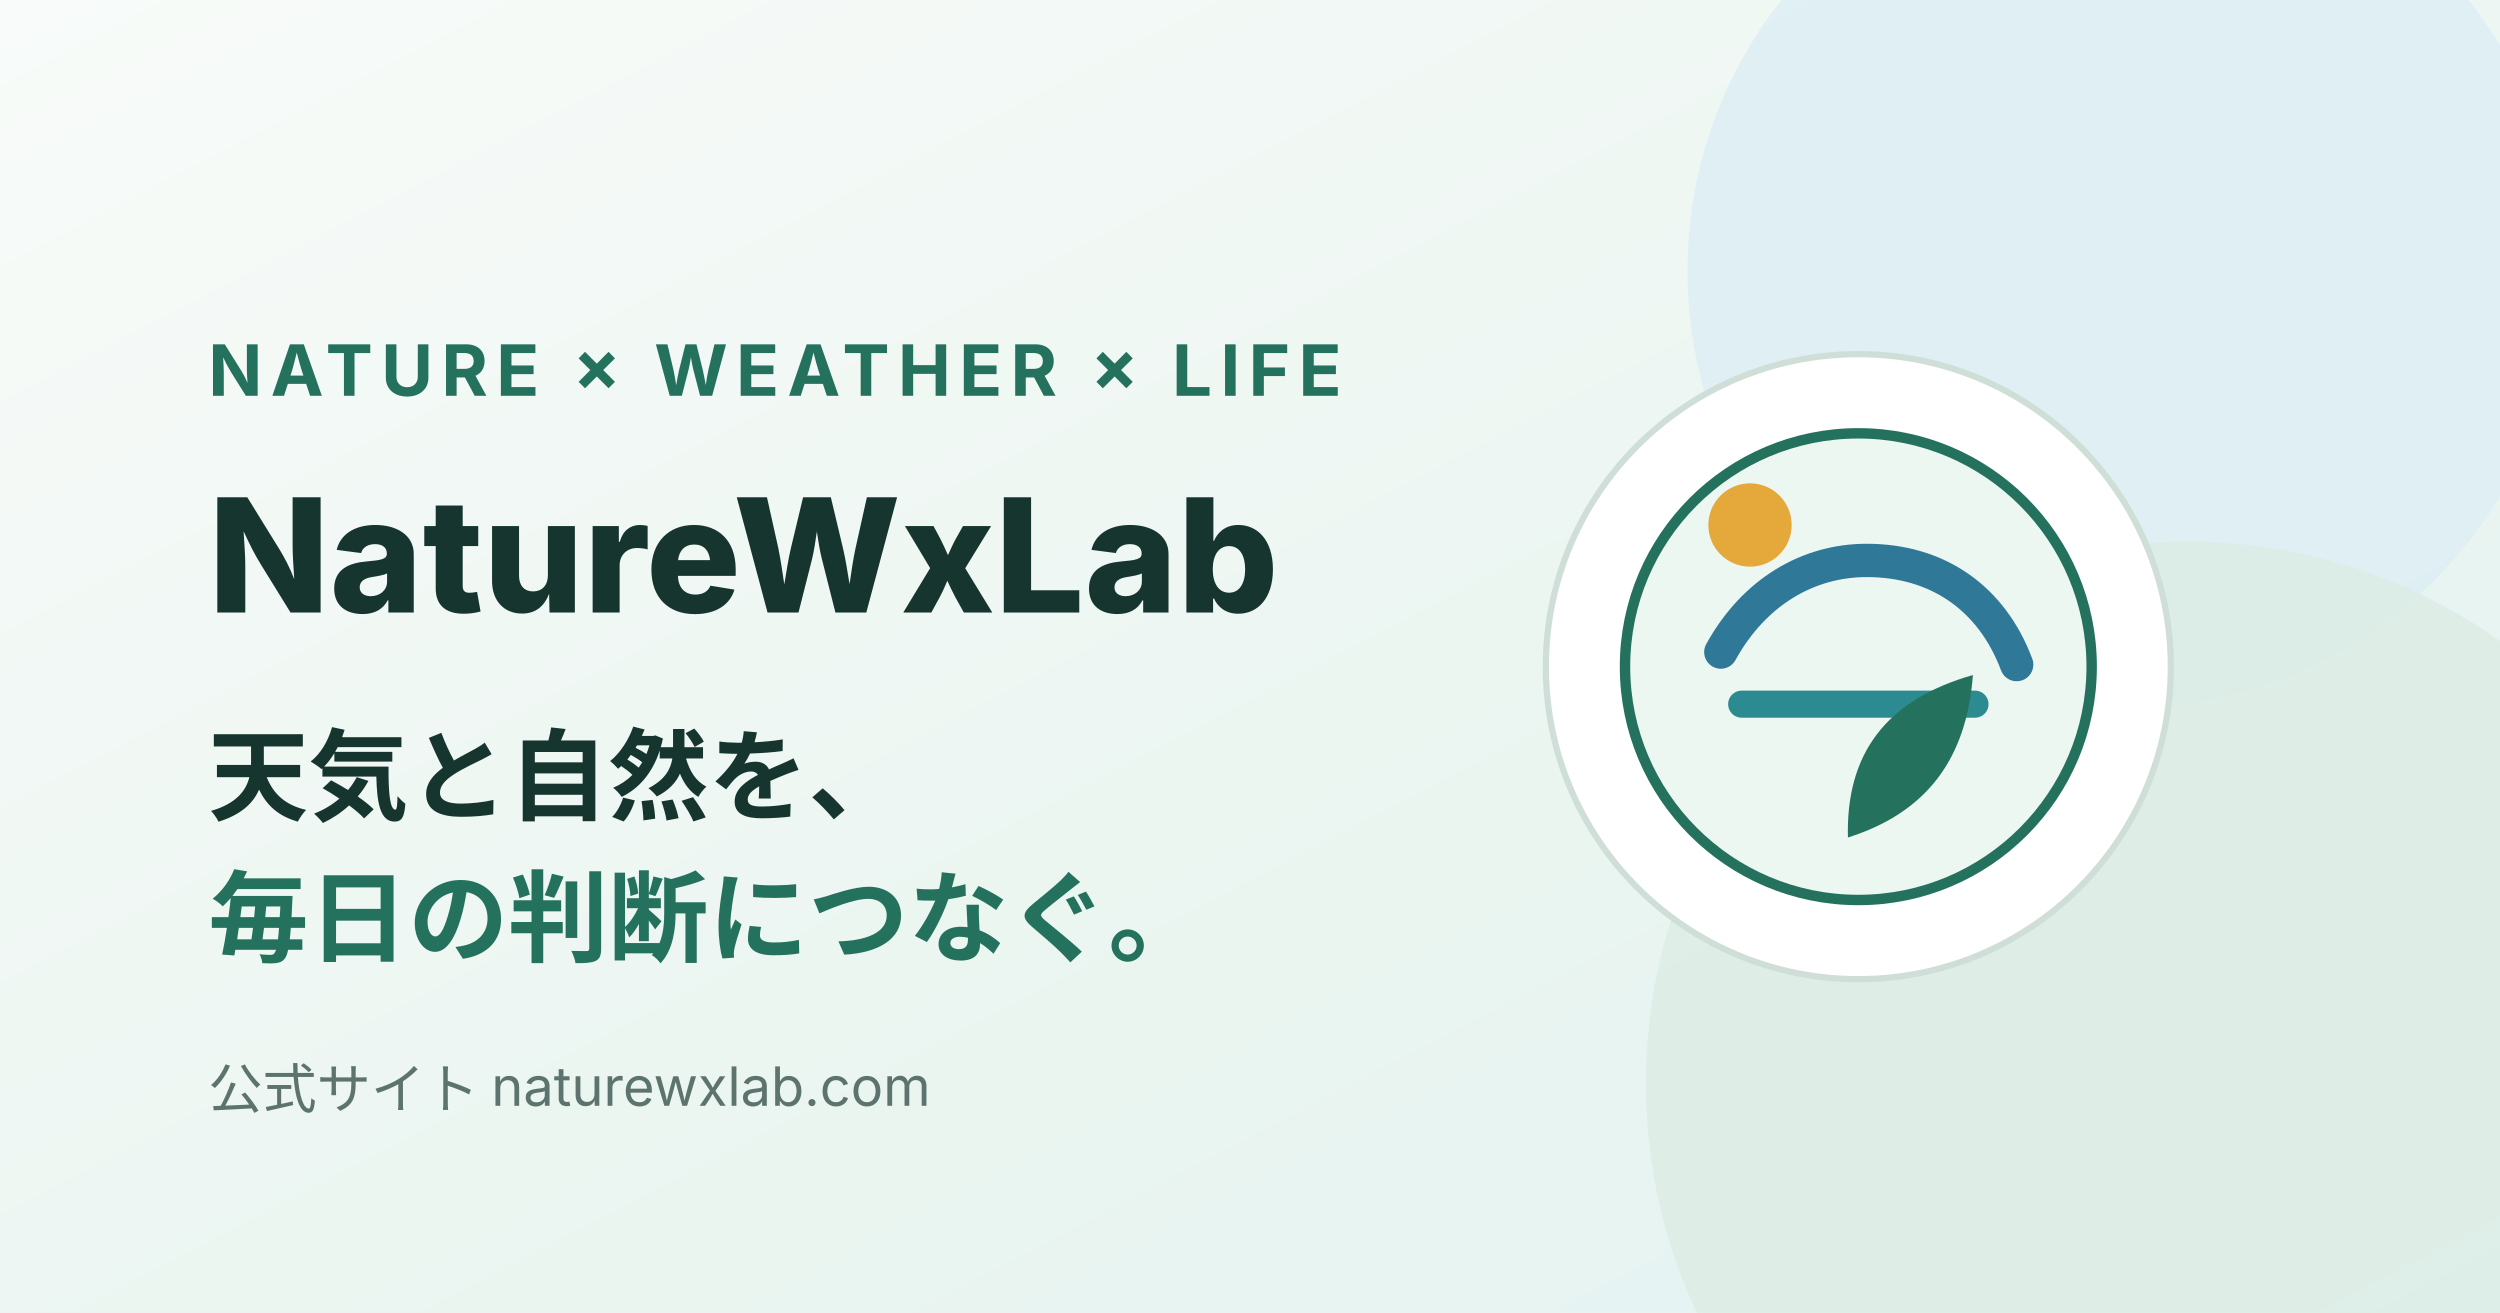
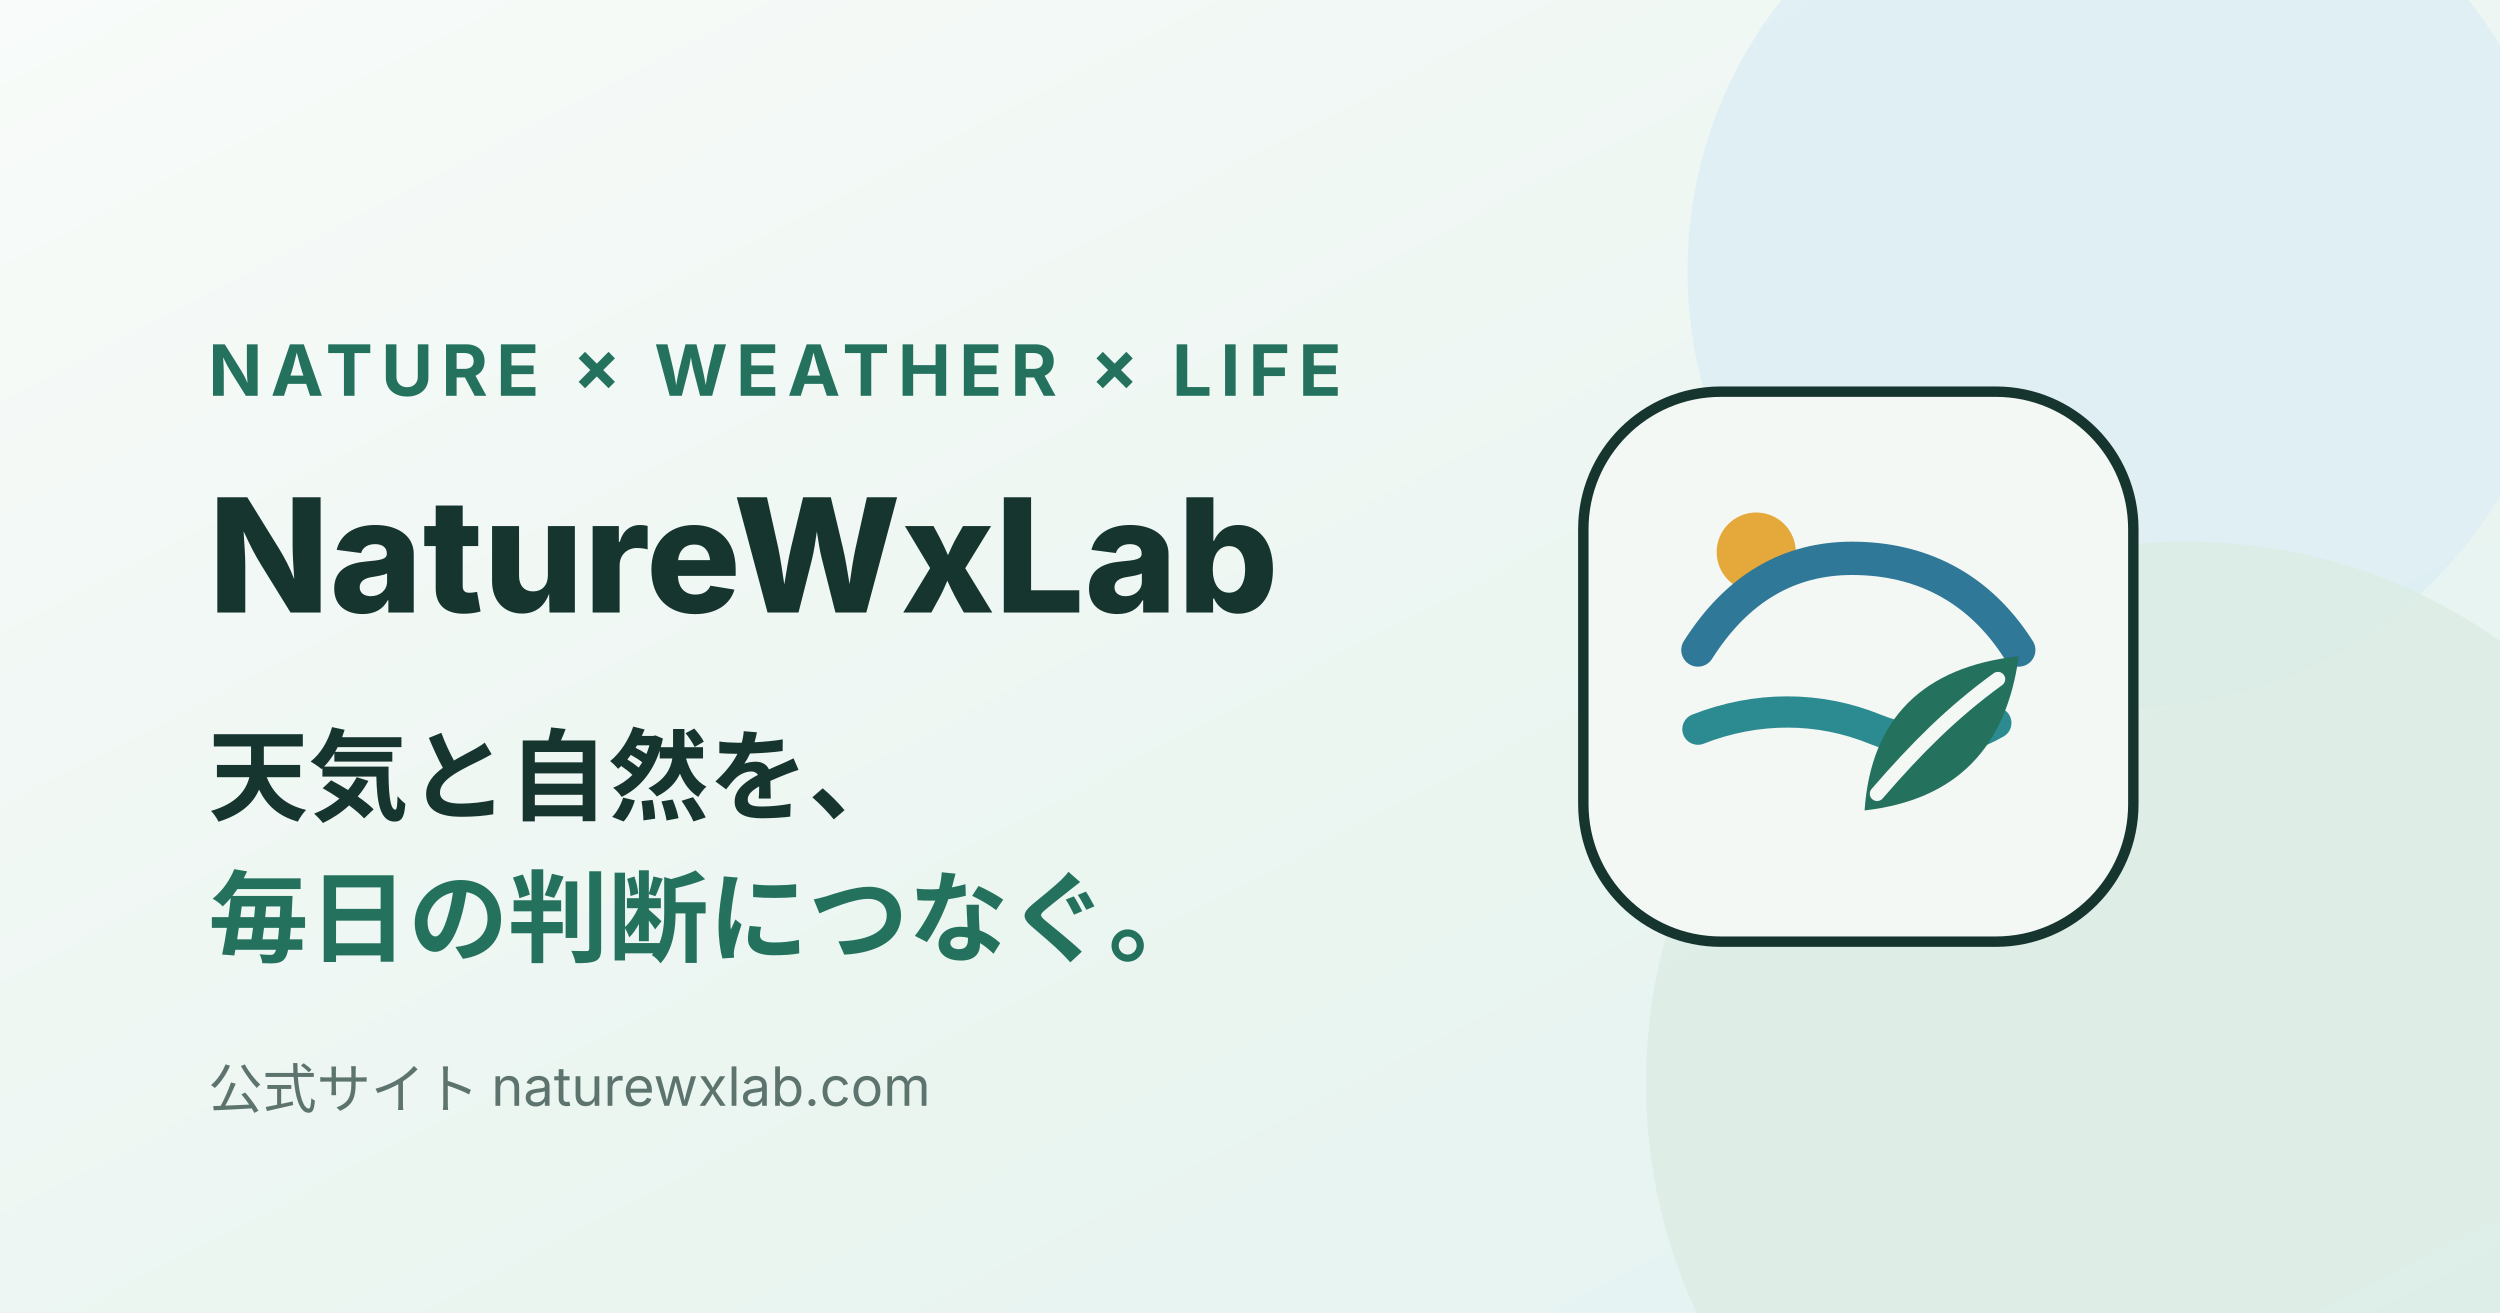
<svg xmlns="http://www.w3.org/2000/svg" viewBox="0 0 1200 630" role="img" aria-labelledby="title description">
  <defs>
    <linearGradient id="background" x1="0" x2="1" y1="0" y2="1">
      <stop offset="0" stop-color="#f8fbf9" />
      <stop offset="0.62" stop-color="#eaf5f0" />
      <stop offset="1" stop-color="#e3f2f5" />
    </linearGradient>
  </defs>
  <rect width="1200" height="630" fill="url(#background)" />
  <circle cx="1020" cy="130" r="210" fill="#dceef4" opacity="0.8" />
  <circle cx="1050" cy="520" r="260" fill="#dcece4" opacity="0.76" />
-   <circle cx="892" cy="320" r="150" fill="#fff" stroke="#cfdfd8" stroke-width="3" />
-   <circle cx="892" cy="320" r="112" fill="#edf7f2" stroke="#24725d" stroke-width="5" />
-   <path d="M826 313c16-29 42-44 70-44 34 0 60 18 72 50" fill="none" stroke="#2f7897" stroke-linecap="round" stroke-width="16" />
-   <path d="M836 338h112" fill="none" stroke="#2c8b91" stroke-linecap="round" stroke-width="13" />
-   <path d="M887 402c-1-40 18-66 60-78-3 40-22 66-60 78Z" fill="#24725d" />
-   <circle cx="840" cy="252" r="20" fill="#e4a83b" />
+   <rect x="760" y="188" width="264" height="264" rx="66" fill="#f3f8f5" stroke="#17352f" stroke-width="5" />
+   <circle cx="843" cy="265" r="19" fill="#e4a83b" />
+   <path d="M815 312c19-30 44-44 74-44 33 0 61 14 80 44" fill="none" stroke="#2f7897" stroke-linecap="round" stroke-width="16" />
+   <path d="M815 350c28-11 58-11 85 0 20 8 39 8 58-3" fill="none" stroke="#2c8b91" stroke-linecap="round" stroke-width="15" />
+   <path d="M895 389c3-44 28-69 74-74-6 44-30 69-74 74Z" fill="#24725d" />
+   <path d="M901 381c19-22 36-39 58-55" fill="none" stroke="#f3f8f5" stroke-linecap="round" stroke-width="7" />
  <text x="100" y="190" fill="#24725d" font-family="-apple-system,BlinkMacSystemFont,'Segoe UI',sans-serif" font-size="34" font-weight="750" letter-spacing="4">NATURE × WEATHER × LIFE</text>
  <text x="100" y="294" fill="#17352f" font-family="-apple-system,BlinkMacSystemFont,'Segoe UI',sans-serif" font-size="76" font-weight="800">NatureWxLab</text>
  <text x="100" y="390" fill="#17352f" font-family="-apple-system,BlinkMacSystemFont,'Segoe UI',sans-serif" font-size="48" font-weight="750">天気と自然を、</text>
  <text x="100" y="458" fill="#24725d" font-family="-apple-system,BlinkMacSystemFont,'Segoe UI',sans-serif" font-size="48" font-weight="750">毎日の判断につなぐ。</text>
  <text x="100" y="532" fill="#5d746e" font-family="-apple-system,BlinkMacSystemFont,'Segoe UI',sans-serif" font-size="26">公式サイト  naturewxlab.com</text>
</svg>
